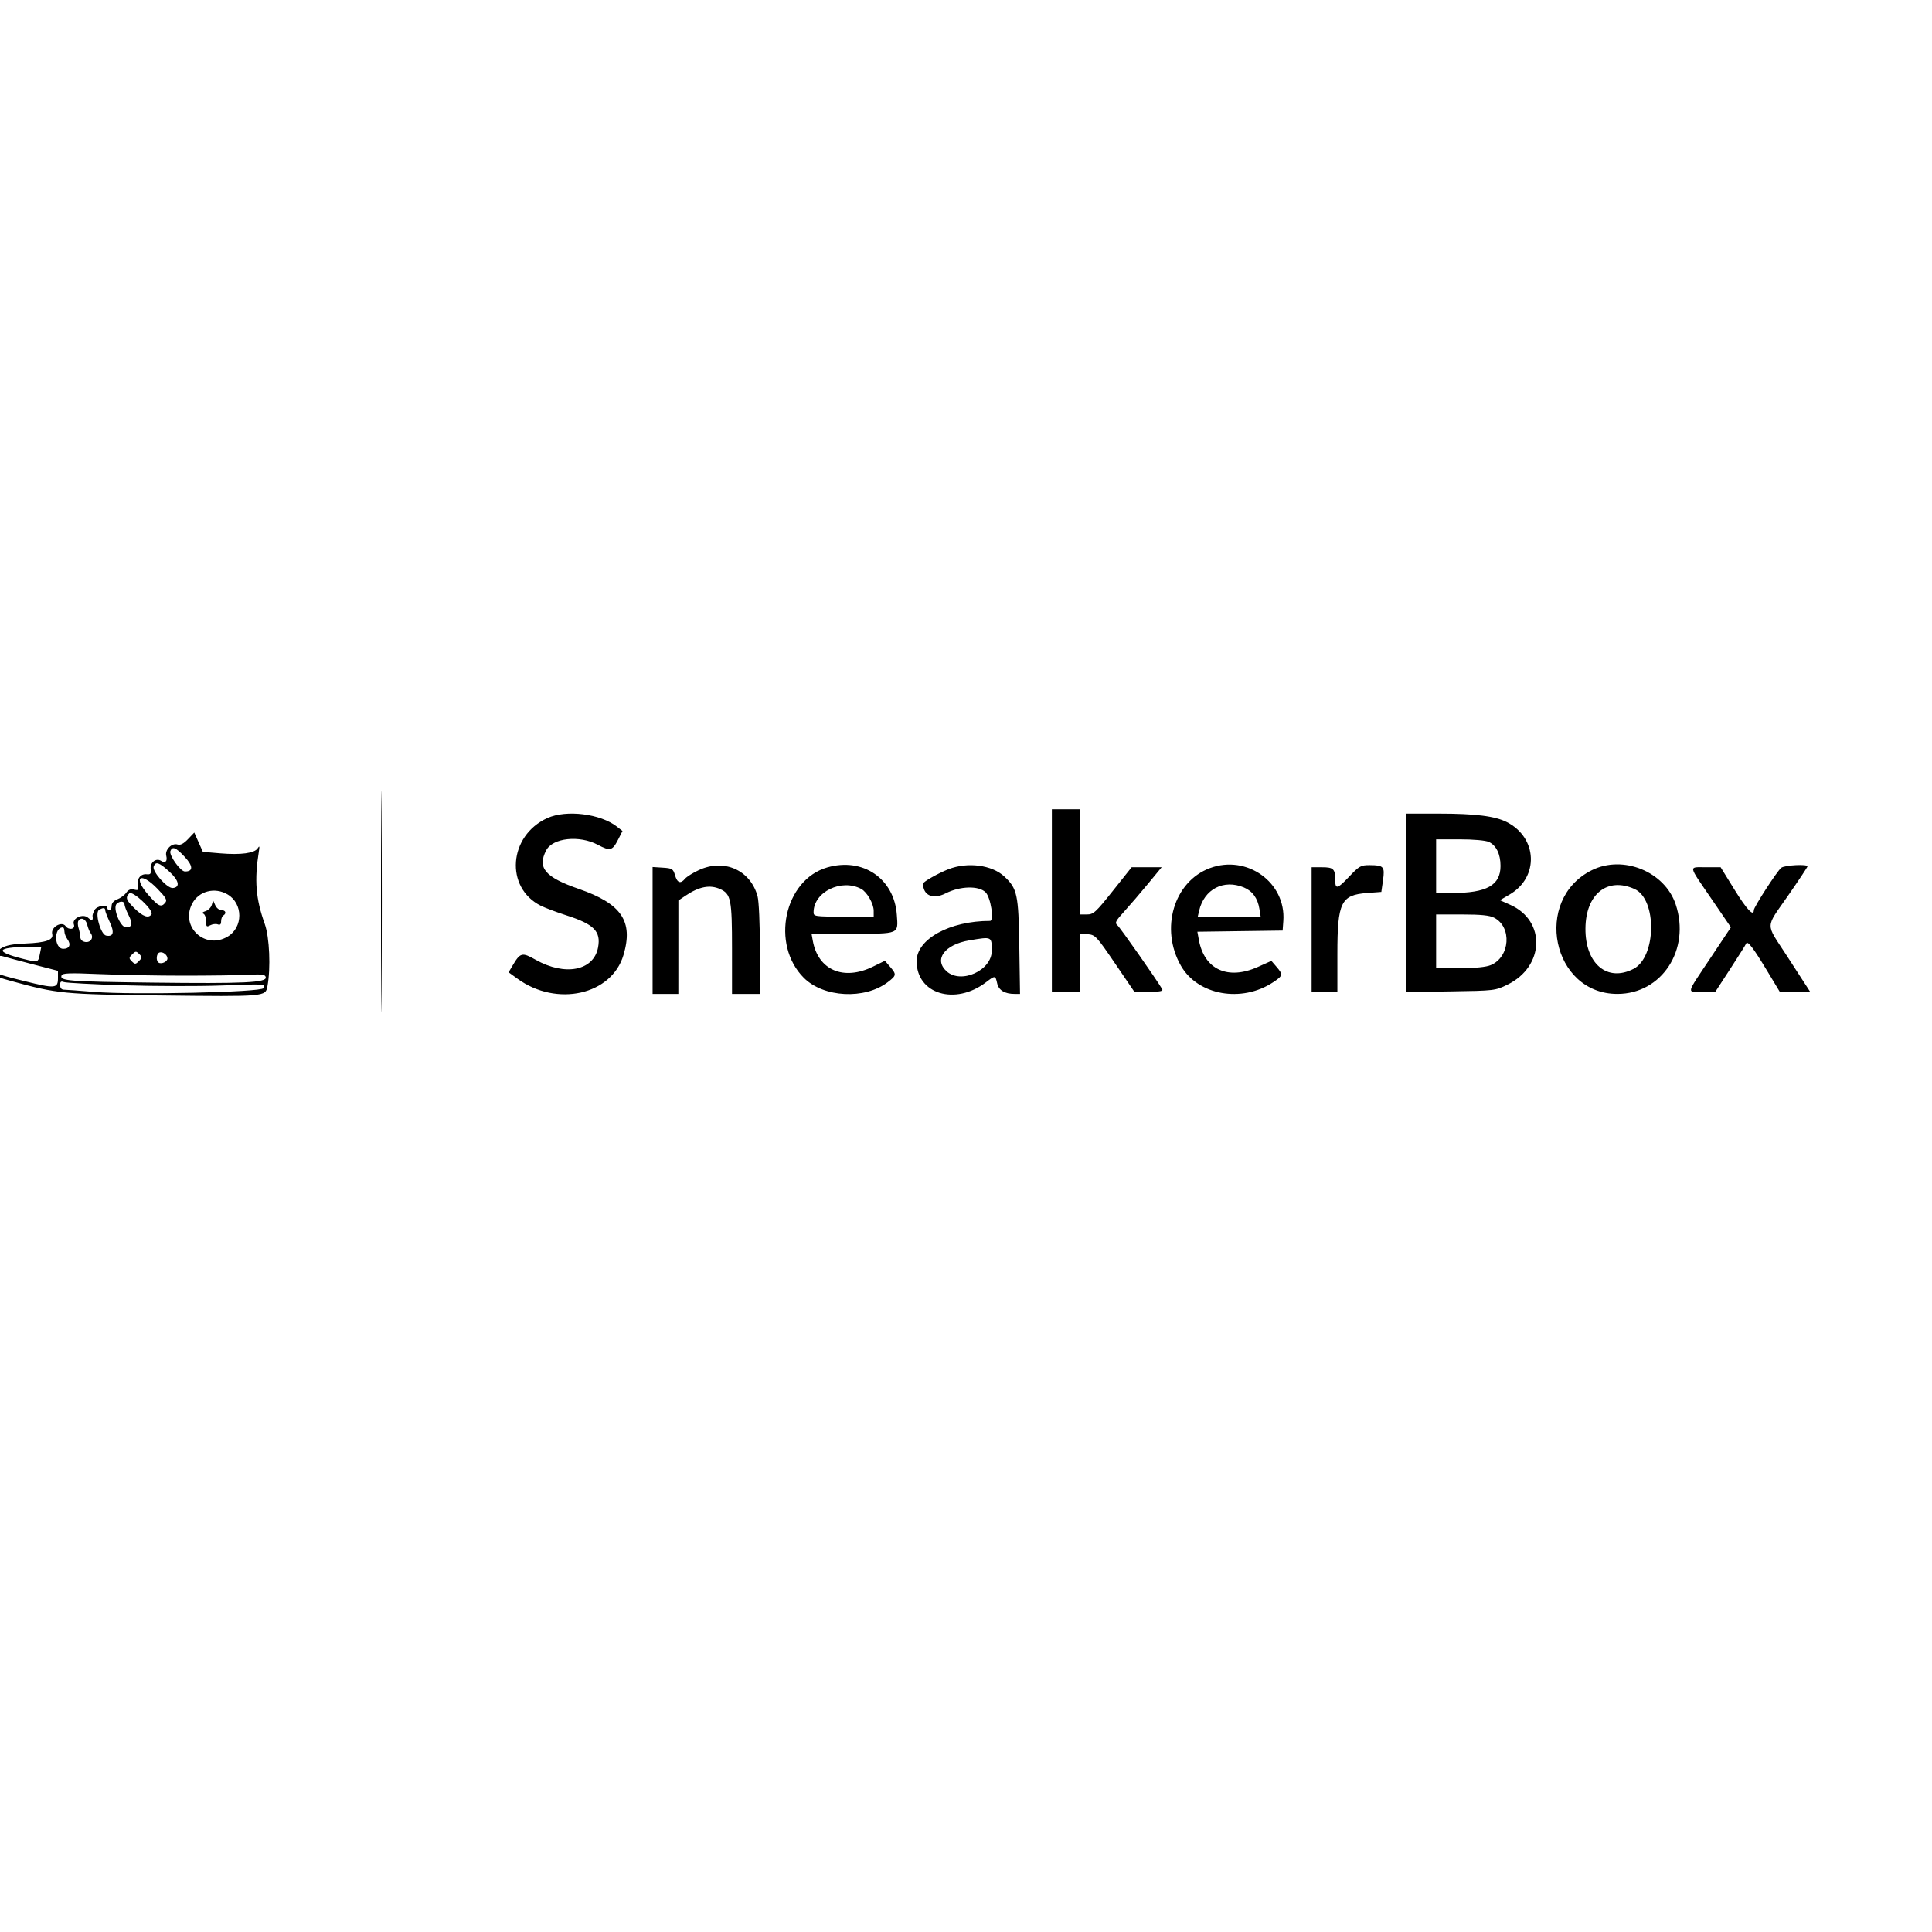
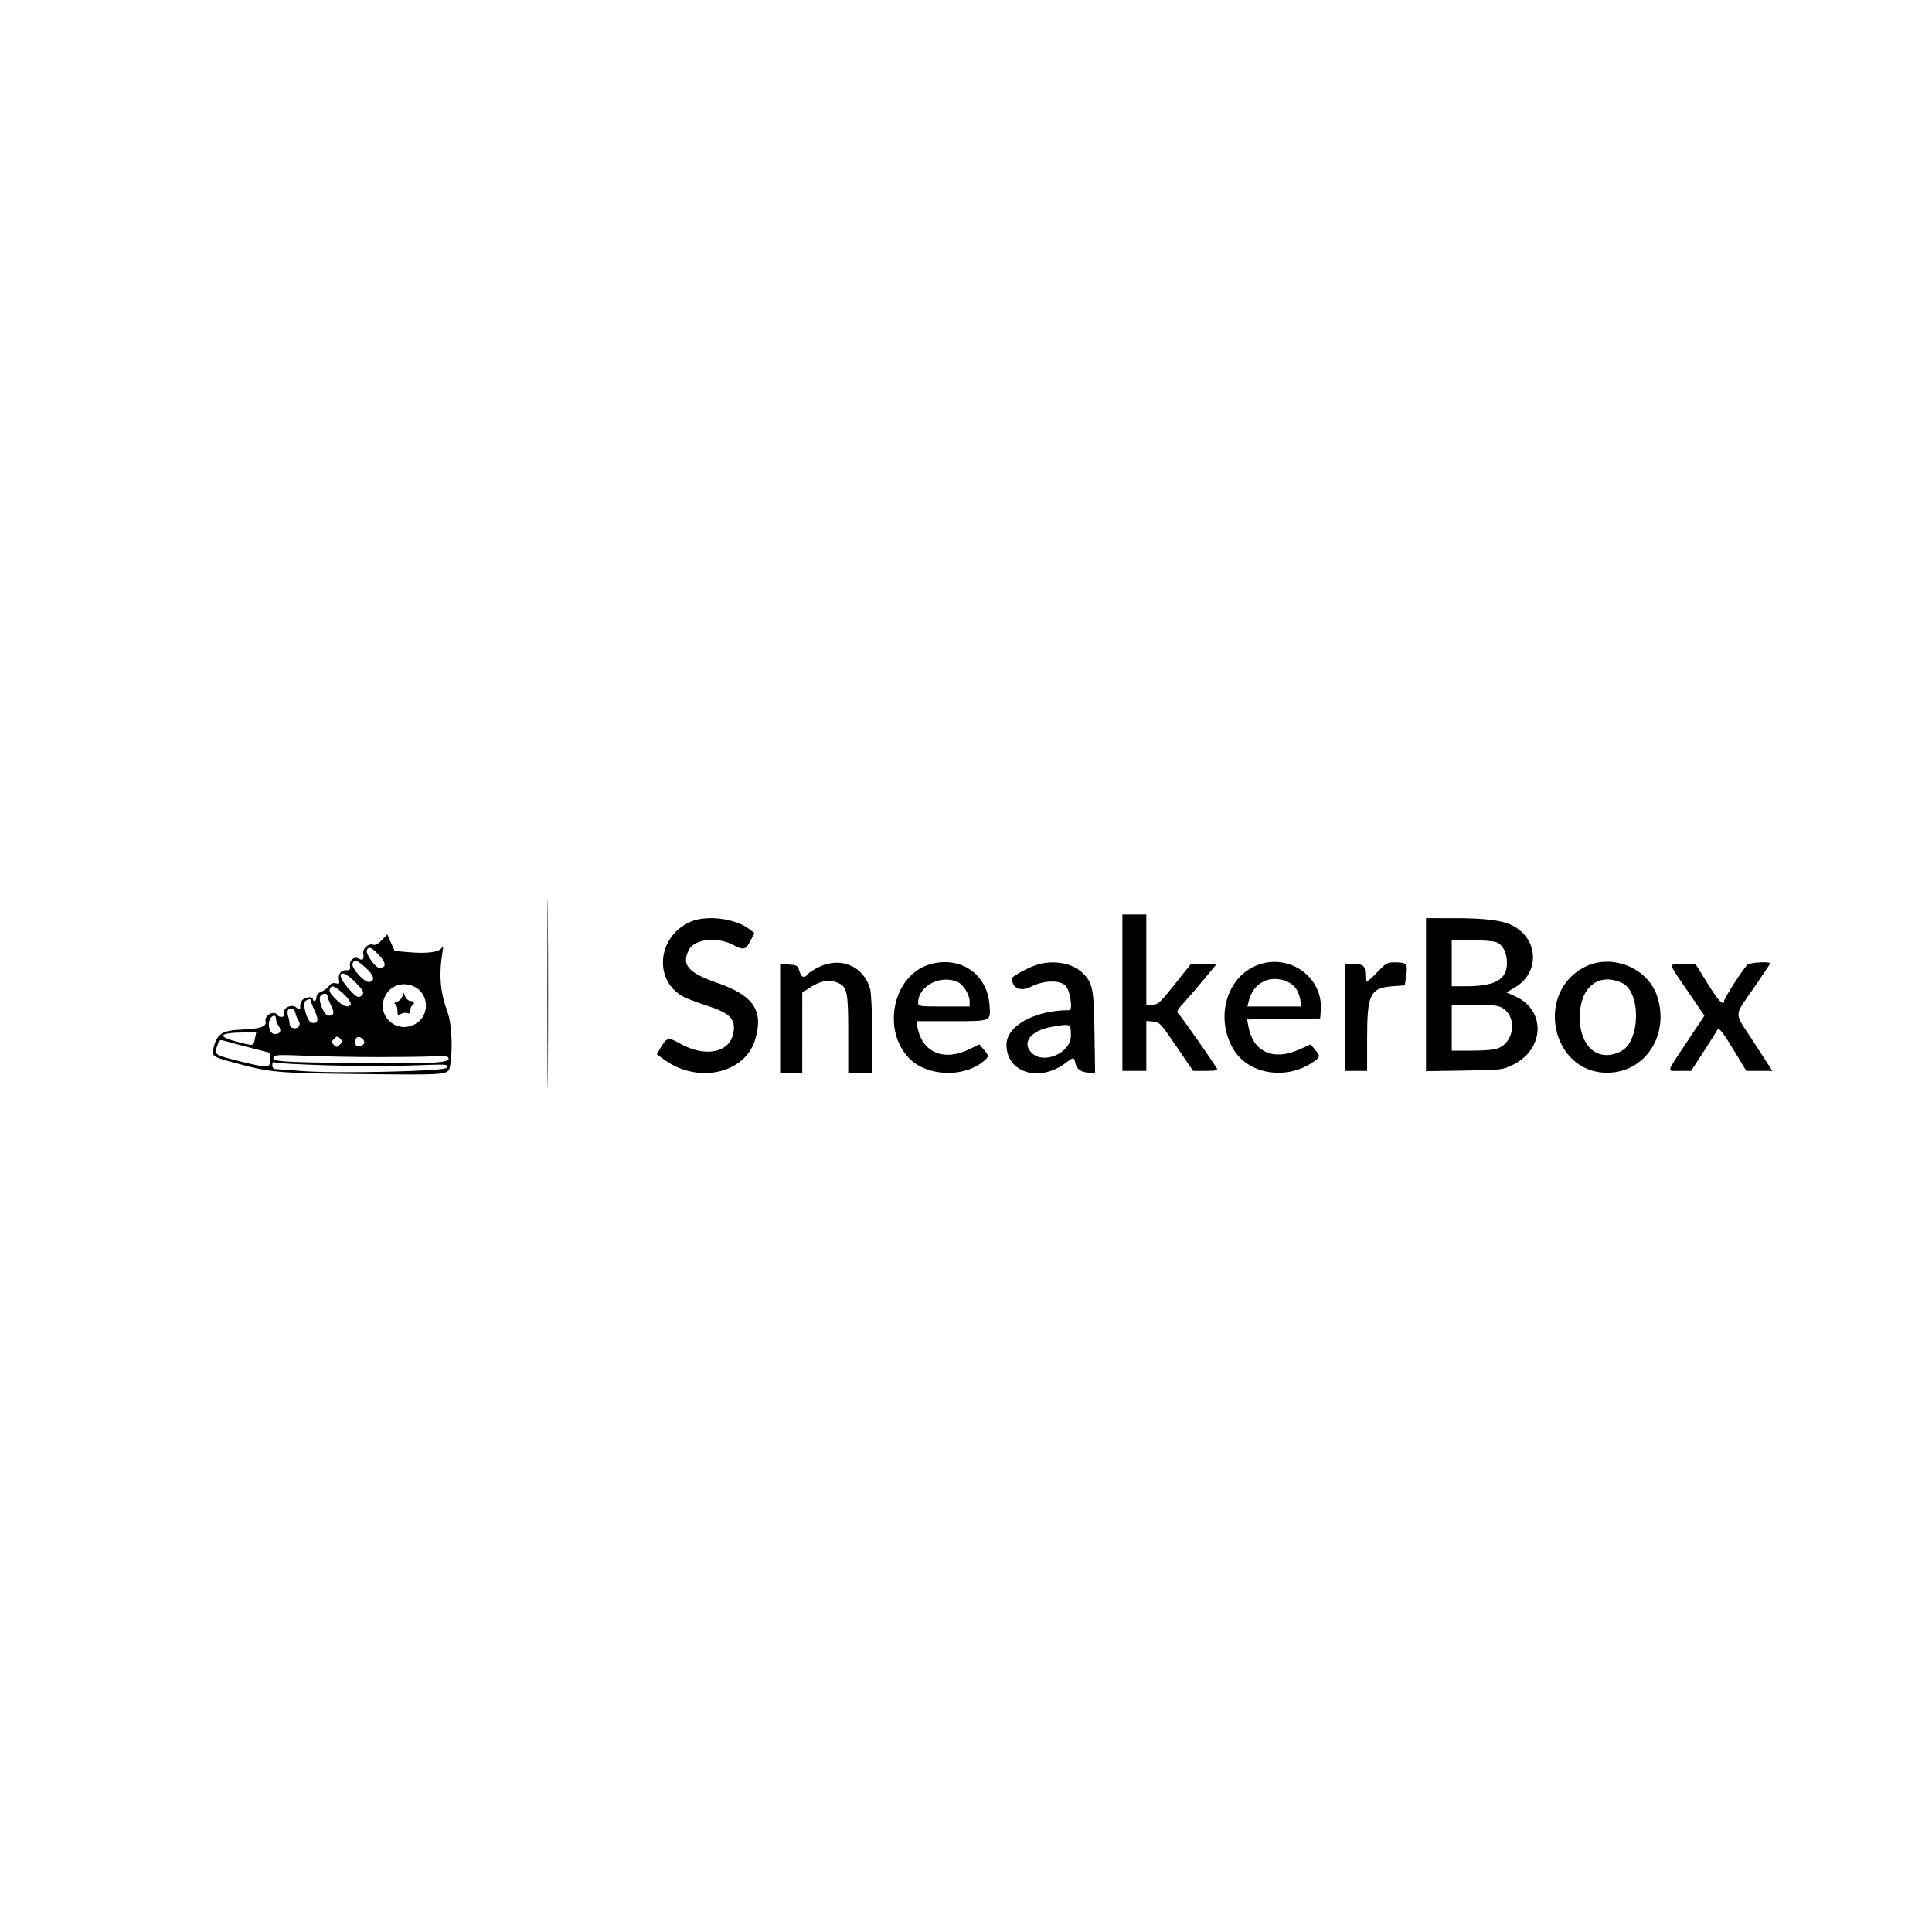
- <svg xmlns="http://www.w3.org/2000/svg" id="svg" version="1.1" width="400" height="400" viewBox="60, 60, 300,300">
+ <svg xmlns="http://www.w3.org/2000/svg" id="svg" version="1.1" width="400" height="400" viewBox="20, 40, 350,310">
  <g id="svgg">
    <path id="path0" d="" stroke="none" fill="#040404" fill-rule="evenodd" />
    <path id="path1" d="" stroke="none" fill="#080404" fill-rule="evenodd" />
    <path id="path2" d="M119.159 200.000 C 119.159 215.308,119.200 221.571,119.250 213.917 C 119.300 206.263,119.300 193.738,119.250 186.083 C 119.200 178.429,119.159 184.692,119.159 200.000 M223.333 199.833 L 223.333 214.000 225.500 214.000 L 227.667 214.000 227.667 209.480 L 227.667 204.960 228.896 205.063 C 230.067 205.162,230.266 205.374,233.133 209.583 L 236.141 214.000 238.423 214.000 C 240.158 214.000,240.647 213.900,240.461 213.583 C 239.560 212.052,233.927 204.021,233.513 203.678 C 233.070 203.310,233.209 203.031,234.586 201.517 C 235.455 200.561,237.115 198.628,238.273 197.223 L 240.380 194.667 238.050 194.667 L 235.720 194.667 232.803 198.333 C 230.140 201.682,229.791 202.000,228.777 202.000 L 227.667 202.000 227.667 193.833 L 227.667 185.667 225.500 185.667 L 223.333 185.667 223.333 199.833 M145.000 187.027 C 138.970 189.756,138.359 197.821,143.968 200.642 C 144.627 200.973,146.421 201.647,147.955 202.140 C 152.247 203.517,153.333 204.621,152.863 207.127 C 152.185 210.740,147.741 211.611,143.163 209.027 C 141.051 207.835,140.786 207.904,139.571 209.967 L 138.975 210.978 140.356 211.978 C 146.461 216.400,154.973 214.494,156.815 208.293 C 158.367 203.066,156.523 200.336,149.883 198.036 C 144.627 196.215,143.402 194.769,144.808 192.048 C 145.815 190.102,149.959 189.655,152.833 191.183 C 154.742 192.198,155.095 192.107,155.981 190.371 L 156.659 189.042 155.802 188.368 C 153.244 186.356,147.938 185.697,145.000 187.027 M278.333 200.191 L 278.333 214.048 285.250 213.941 C 292.084 213.835,292.190 213.822,294.108 212.880 C 299.828 210.071,300.074 203.001,294.537 200.515 L 292.908 199.784 294.432 198.891 C 298.997 196.215,298.755 190.093,293.988 187.661 C 292.146 186.721,289.097 186.339,283.417 186.336 L 278.333 186.333 278.333 200.191 M89.186 190.308 C 88.511 191.016,88.009 191.275,87.578 191.139 C 86.680 190.854,85.580 191.942,85.816 192.882 C 86.031 193.740,85.675 194.084,85.002 193.668 C 84.218 193.183,83.278 193.928,83.396 194.940 C 83.482 195.682,83.378 195.821,82.783 195.760 C 81.841 195.663,81.215 196.455,81.413 197.493 C 81.552 198.215,81.475 198.298,80.824 198.134 C 80.303 198.004,79.930 198.153,79.601 198.624 C 79.339 198.997,78.723 199.455,78.230 199.643 C 77.664 199.858,77.333 200.233,77.333 200.658 C 77.333 201.030,77.183 201.333,77.000 201.333 C 76.817 201.333,76.667 201.183,76.667 201.000 C 76.667 200.386,75.033 200.649,74.674 201.320 C 74.482 201.679,74.344 202.092,74.368 202.236 C 74.489 202.962,74.272 203.047,73.675 202.508 C 72.885 201.792,71.115 202.618,71.468 203.537 C 71.754 204.281,70.700 204.506,70.191 203.810 C 69.576 202.969,67.836 204.003,68.109 205.047 C 68.346 205.954,67.126 206.383,63.955 206.509 C 60.221 206.657,59.304 207.246,58.666 209.907 C 58.337 211.278,58.566 211.458,61.739 212.329 C 68.971 214.313,69.859 214.399,84.938 214.571 C 101.257 214.758,101.223 214.761,101.526 213.147 C 102.052 210.342,101.850 205.546,101.119 203.500 C 99.707 199.542,99.476 196.693,100.202 192.167 C 100.329 191.377,100.289 191.283,100.014 191.721 C 99.531 192.491,97.405 192.780,94.210 192.510 L 91.500 192.280 90.833 190.780 L 90.167 189.279 89.186 190.308 M291.176 190.732 C 292.331 191.258,293.000 192.625,293.000 194.458 C 293.000 197.469,290.862 198.667,285.484 198.667 L 283.000 198.667 283.000 194.500 L 283.000 190.333 286.651 190.333 C 288.772 190.333,290.668 190.500,291.176 190.732 M88.684 193.059 C 90.009 194.480,90.018 195.343,88.709 195.326 C 88.007 195.317,86.215 192.790,86.459 192.154 C 86.763 191.362,87.308 191.583,88.684 193.059 M86.277 195.333 C 87.796 196.707,88.029 197.785,86.830 197.893 C 85.950 197.973,83.576 195.290,83.864 194.541 C 84.176 193.728,84.688 193.896,86.277 195.333 M168.500 195.117 C 167.583 195.544,166.627 196.143,166.376 196.447 C 165.681 197.287,165.171 197.114,164.819 195.917 C 164.524 194.914,164.382 194.826,162.917 194.732 L 161.333 194.630 161.333 204.482 L 161.333 214.333 163.333 214.333 L 165.333 214.333 165.336 207.083 L 165.338 199.833 166.419 199.103 C 168.554 197.660,170.244 197.337,171.843 198.065 C 173.496 198.818,173.667 199.684,173.667 207.317 L 173.667 214.333 175.833 214.333 L 178.000 214.333 177.998 207.417 C 177.997 203.457,177.841 199.930,177.632 199.167 C 176.520 195.096,172.432 193.283,168.500 195.117 M188.455 194.696 C 181.763 196.636,179.636 206.653,184.816 211.834 C 187.886 214.904,194.276 215.236,197.848 212.511 C 199.216 211.468,199.239 211.315,198.205 210.113 L 197.409 209.188 195.559 210.094 C 190.981 212.335,187.035 210.642,186.212 206.083 L 186.017 205.000 192.258 204.995 C 199.735 204.989,199.478 205.097,199.260 202.059 C 198.857 196.427,193.972 193.097,188.455 194.696 M207.271 194.975 C 205.677 195.599,203.333 196.929,203.333 197.210 C 203.333 199.054,204.875 199.722,206.833 198.725 C 209.083 197.579,211.984 197.504,213.044 198.564 C 213.844 199.362,214.408 203.000,213.732 203.000 C 207.468 203.000,202.333 205.818,202.333 209.256 C 202.333 214.358,208.325 216.170,213.115 212.517 C 214.518 211.447,214.566 211.452,214.838 212.687 C 215.074 213.764,216.013 214.333,217.549 214.333 L 218.389 214.333 218.275 206.917 C 218.152 198.871,217.960 197.979,215.945 196.099 C 214.021 194.305,210.239 193.815,207.271 194.975 M247.876 194.802 C 242.271 196.888,240.092 204.217,243.370 209.957 C 245.990 214.543,252.799 215.761,257.699 212.518 C 259.221 211.511,259.258 211.337,258.211 210.120 L 257.422 209.203 255.337 210.138 C 250.658 212.238,246.991 210.555,246.153 205.924 L 245.928 204.681 252.548 204.590 L 259.167 204.500 259.275 203.000 C 259.708 197.040,253.622 192.664,247.876 194.802 M269.471 196.153 C 267.663 198.064,267.333 198.139,267.333 196.638 C 267.333 194.938,267.054 194.667,265.298 194.667 L 263.667 194.667 263.667 204.333 L 263.667 214.000 265.667 214.000 L 267.667 214.000 267.667 208.134 C 267.667 200.111,268.222 198.972,272.281 198.667 L 274.494 198.500 274.753 196.690 C 275.057 194.565,274.864 194.346,272.679 194.338 C 271.307 194.334,271.058 194.475,269.471 196.153 M307.167 195.132 C 297.983 199.716,301.011 214.333,311.144 214.333 C 318.045 214.333,322.532 207.454,320.203 200.443 C 318.510 195.344,312.029 192.704,307.167 195.132 M336.593 194.750 C 335.958 195.244,332.333 200.845,332.333 201.330 C 332.333 202.396,331.241 201.241,329.340 198.163 L 327.180 194.667 324.923 194.667 C 322.157 194.667,322.080 194.197,325.721 199.525 L 328.775 203.995 325.554 208.829 C 321.741 214.552,321.870 214.000,324.346 214.000 L 326.358 214.000 328.667 210.453 C 329.937 208.502,331.047 206.739,331.133 206.536 C 331.357 206.010,332.194 207.092,334.431 210.800 L 336.361 214.000 338.719 214.000 L 341.077 214.000 340.593 213.250 C 340.326 212.838,338.884 210.611,337.388 208.302 C 334.096 203.223,334.065 204.244,337.667 199.054 C 339.317 196.677,340.667 194.642,340.667 194.533 C 340.667 194.148,337.122 194.338,336.593 194.750 M84.449 198.012 C 85.782 199.392,85.994 199.772,85.658 200.177 C 85.020 200.946,84.603 200.754,83.050 198.978 C 80.573 196.146,81.818 195.285,84.449 198.012 M193.726 198.032 C 194.626 198.513,195.664 200.325,195.665 201.417 L 195.667 202.333 191.000 202.333 C 186.518 202.333,186.333 202.306,186.333 201.650 C 186.333 198.508,190.660 196.391,193.726 198.032 M253.151 197.805 C 254.486 198.363,255.290 199.473,255.559 201.131 L 255.754 202.333 250.871 202.333 L 245.987 202.333 246.200 201.417 C 246.977 198.069,250.010 196.493,253.151 197.805 M313.826 198.057 C 317.320 199.649,317.205 208.606,313.667 210.437 C 309.584 212.550,306.145 209.672,306.187 204.177 C 306.227 198.827,309.595 196.129,313.826 198.057 M83.523 201.963 C 83.102 202.643,82.206 202.345,80.931 201.099 C 79.580 199.780,79.431 199.369,80.073 198.727 C 80.569 198.231,83.899 201.355,83.523 201.963 M95.339 198.890 C 97.767 200.324,97.767 204.010,95.339 205.444 C 91.843 207.509,87.976 203.924,89.831 200.337 C 90.851 198.365,93.343 197.711,95.339 198.890 M79.333 200.430 C 79.333 200.666,79.604 201.390,79.935 202.040 C 80.649 203.440,80.540 204.001,79.556 203.997 C 78.675 203.993,77.479 200.988,78.108 200.359 C 78.601 199.865,79.333 199.908,79.333 200.430 M92.872 200.547 C 92.747 200.940,92.312 201.363,91.906 201.486 C 91.455 201.624,91.329 201.779,91.583 201.884 C 91.813 201.978,92.000 202.498,92.000 203.040 C 92.000 203.908,92.075 203.983,92.643 203.680 C 92.996 203.490,93.521 203.426,93.809 203.537 C 94.181 203.679,94.333 203.539,94.333 203.055 C 94.333 202.680,94.483 202.280,94.667 202.167 C 95.213 201.829,95.045 201.333,94.384 201.333 C 94.046 201.333,93.618 200.996,93.434 200.583 L 93.098 199.833 92.872 200.547 M76.333 201.337 C 76.333 201.522,76.654 202.356,77.046 203.191 C 77.800 204.795,77.609 205.500,76.479 205.281 C 75.635 205.118,74.687 201.736,75.365 201.307 C 75.986 200.913,76.333 200.924,76.333 201.337 M292.011 202.506 C 294.814 203.955,294.481 208.609,291.485 209.861 C 290.742 210.172,289.096 210.333,286.677 210.333 L 283.000 210.333 283.000 206.167 L 283.000 202.000 287.017 202.000 C 289.955 202.000,291.296 202.136,292.011 202.506 M73.540 203.583 C 73.660 204.088,73.905 204.686,74.083 204.912 C 74.599 205.568,74.095 206.393,73.251 206.273 C 72.773 206.205,72.488 205.925,72.466 205.500 C 72.447 205.133,72.325 204.497,72.194 204.086 C 72.064 203.675,72.051 203.188,72.165 203.003 C 72.565 202.355,73.323 202.675,73.540 203.583 M70.000 204.603 C 70.000 204.935,70.208 205.491,70.463 205.839 C 71.070 206.669,70.787 207.333,69.827 207.333 C 68.398 207.333,68.321 204.034,69.750 204.005 C 69.887 204.002,70.000 204.271,70.000 204.603 M214.000 207.644 C 214.000 210.693,209.232 212.853,206.987 210.821 C 204.959 208.986,206.674 206.666,210.536 206.018 C 214.049 205.430,214.000 205.406,214.000 207.644 M66.205 208.059 C 65.916 209.502,65.961 209.488,63.571 208.888 C 59.135 207.774,59.396 207.099,64.292 207.030 L 66.417 207.000 66.205 208.059 M81.571 209.238 C 81.052 209.758,80.952 209.762,80.476 209.286 C 80.000 208.810,80.004 208.710,80.524 208.190 C 81.043 207.671,81.143 207.667,81.619 208.143 C 82.095 208.619,82.091 208.719,81.571 209.238 M86.000 208.838 C 86.000 209.327,85.085 209.758,84.637 209.481 C 84.188 209.204,84.269 208.079,84.750 207.906 C 85.266 207.721,86.000 208.269,86.000 208.838 M65.083 209.734 L 69.000 210.749 69.000 211.885 C 69.000 213.497,68.578 213.533,63.762 212.335 C 58.796 211.100,58.804 211.105,59.333 209.501 C 59.675 208.465,59.849 208.309,60.452 208.496 C 60.845 208.618,62.929 209.175,65.083 209.734 M88.500 211.500 C 92.533 211.500,97.033 211.438,98.500 211.363 C 100.730 211.248,101.183 211.311,101.269 211.749 C 101.431 212.583,97.866 212.751,83.645 212.577 C 70.666 212.419,69.237 212.307,69.556 211.474 C 69.702 211.093,70.728 211.055,75.450 211.256 C 78.594 211.390,84.467 211.500,88.500 211.500 M79.167 212.993 C 83.933 213.141,90.758 213.157,94.333 213.029 C 101.394 212.776,101.163 212.762,100.903 213.439 C 100.660 214.072,80.723 214.515,74.667 214.021 C 72.375 213.835,70.237 213.678,69.917 213.674 C 69.548 213.669,69.333 213.408,69.333 212.964 C 69.333 212.430,69.473 212.317,69.917 212.493 C 70.237 212.619,74.400 212.844,79.167 212.993 " stroke="none" fill="#000000" fill-rule="evenodd" />
    <path id="path3" d="" stroke="none" fill="#080404" fill-rule="evenodd" />
  </g>
</svg>
